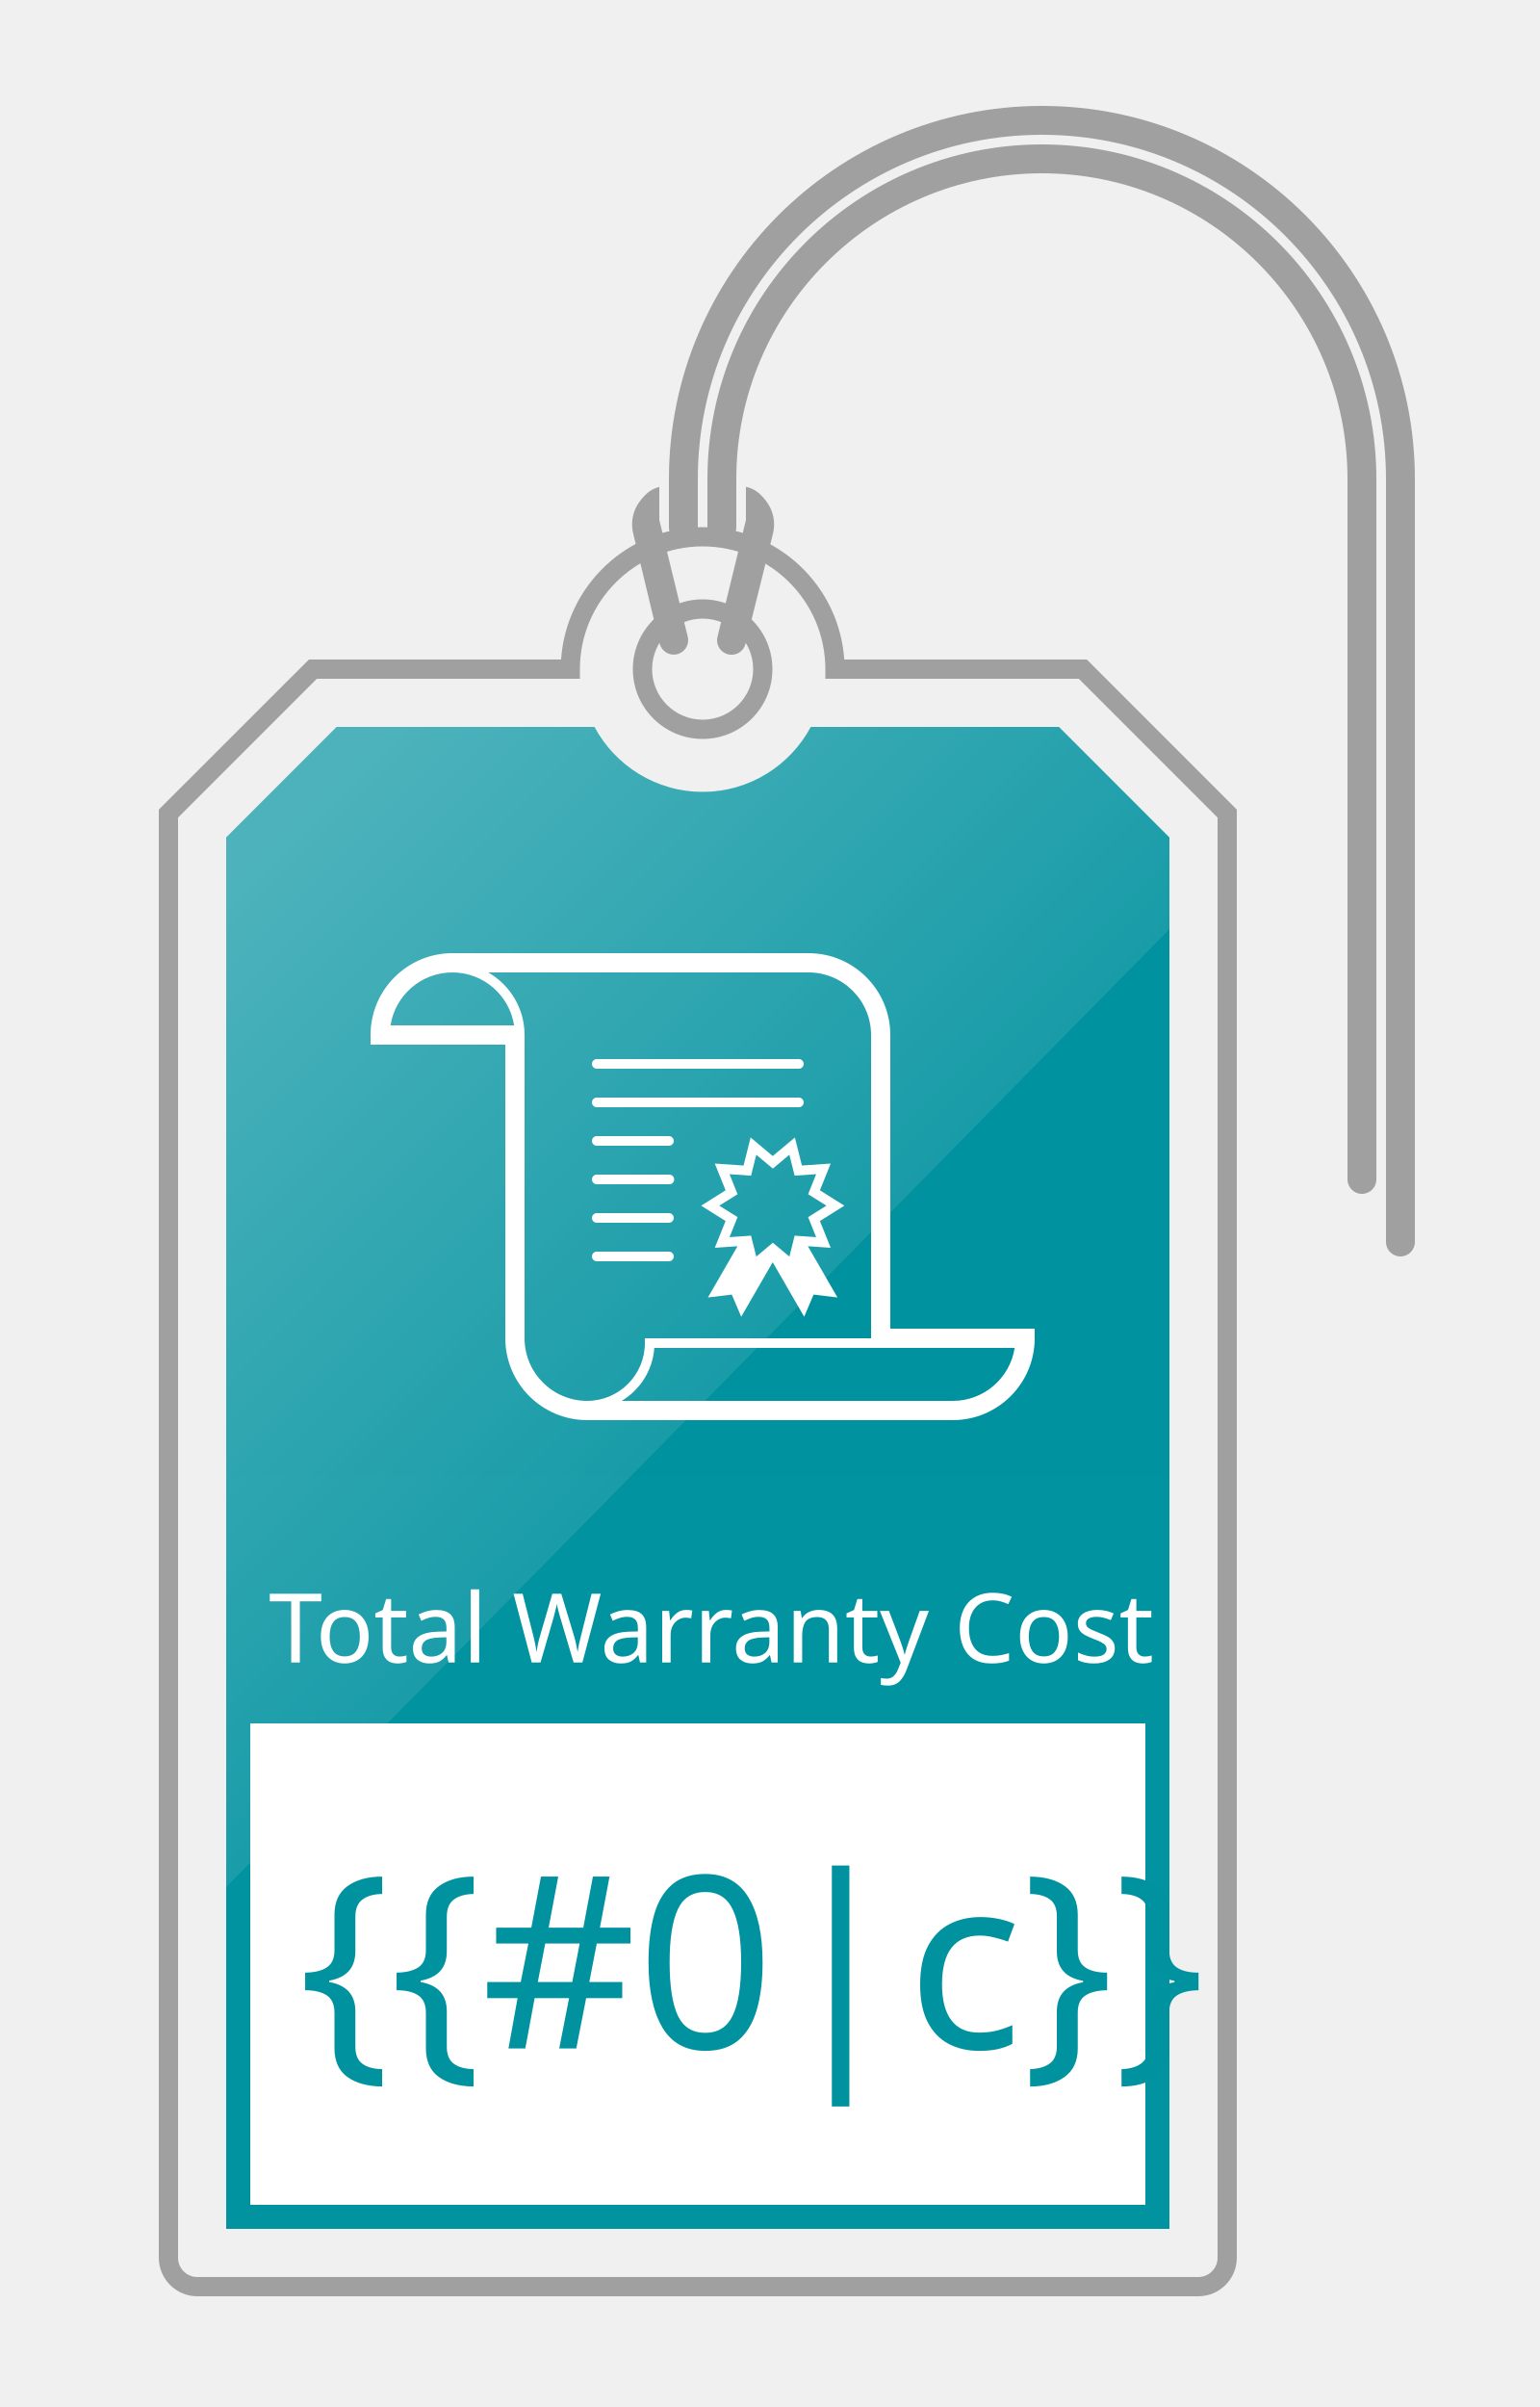
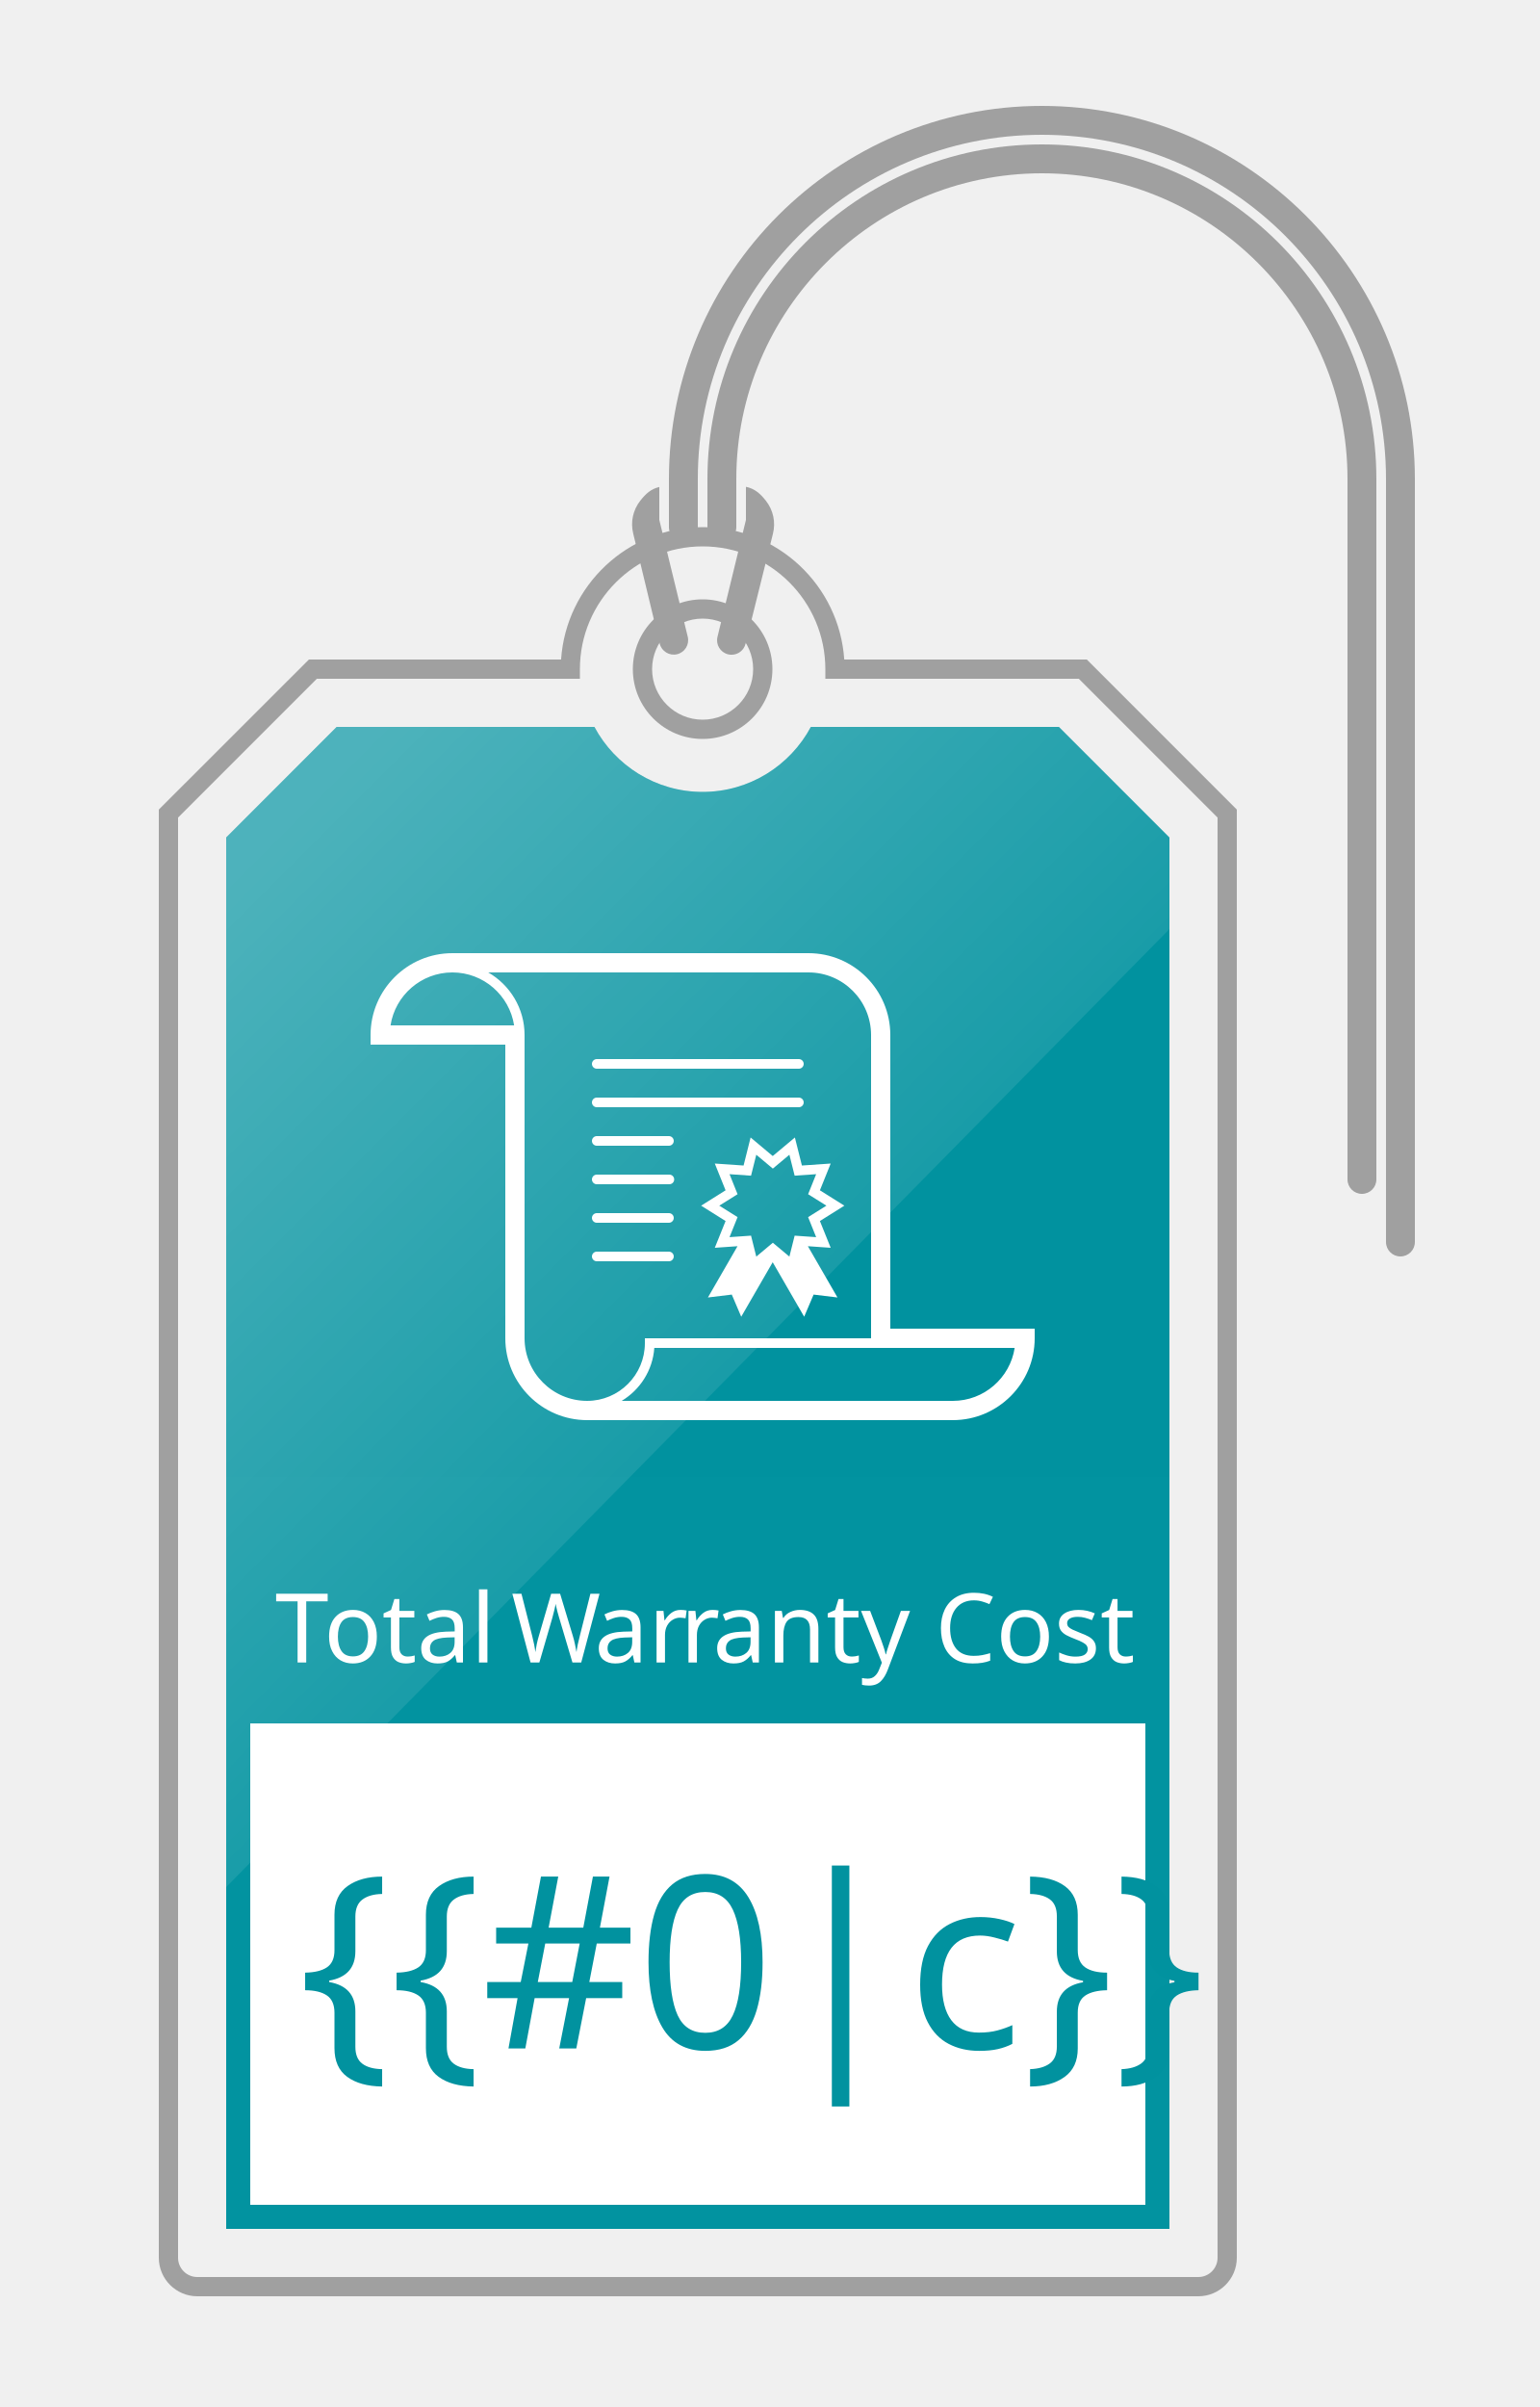
<svg xmlns="http://www.w3.org/2000/svg" version="1.1" id="WarrantyCost_x5F_KeyValue" x="0px" y="0px" viewBox="0 0 320 500" enable-background="new 0 0 320 500" xml:space="preserve">
-   <linearGradient id="colored_background_00000023252771909357844370000012002987747964813237_" gradientUnits="userSpaceOnUse" x1="145" y1="463" x2="145" y2="151">
+   <linearGradient id="colored_background_00000155117034186064982450000001744933585998181504_" gradientUnits="userSpaceOnUse" x1="145" y1="463" x2="145" y2="151">
    <stop offset="1.574796e-03" style="stop-color:#0293A0" />
    <stop offset="1" style="stop-color:#01929F" />
  </linearGradient>
-   <path id="colored_background" fill="url(#colored_background_00000023252771909357844370000012002987747964813237_)" d="M220.03,151  h-51.54c-4.3,8.03-12.77,13.5-22.49,13.5s-18.19-5.47-22.49-13.5H69.97L47,173.97V463h196V173.97L220.03,151z" />
+   <path id="colored_background" fill="url(#colored_background_00000155117034186064982450000001744933585998181504_)" d="M220.03,151  h-51.54c-4.3,8.03-12.77,13.5-22.49,13.5s-18.19-5.47-22.49-13.5H69.97L47,173.97V463h196V173.97L220.03,151z" />
  <rect id="value_string_background" x="52" y="358" fill="#FFFFFF" width="186" height="100" />
  <g id="icon_00000100345571110466601030000013581446502185907377_">
    <path id="outline" fill="#FFFFFF" d="M185,276v-61c0-9.37-7.63-17-17-17H94c-9.37,0-17,7.63-17,17v2h28v61c0,9.37,7.63,17,17,17h76   c9.37,0,17-7.63,17-17v-2H185z M81.15,213c0.96-6.22,6.36-11,12.85-11c6.49,0,11.86,4.78,12.83,11l0,0H81.15z M109,278v-63   c0-5.56-3.05-10.41-7.55-13H168c7.17,0,13,5.83,13,13v63h-47v1c0,6.62-5.38,12-12,12C114.83,291,109,285.17,109,278z M198,291   h-68.82c3.81-2.29,6.45-6.33,6.78-11h74.88C209.88,286.22,204.49,291,198,291z" />
    <path id="seal" fill="#FFFFFF" d="M172.61,259.2l-2.24-5.56l5.08-3.19l-5.08-3.19l2.24-5.56l-5.98,0.41l-1.46-5.82l-4.6,3.85   l-4.6-3.85l-1.46,5.82l-5.98-0.41l2.24,5.56l-5.08,3.19l5.08,3.19l-2.24,5.56l4.72-0.33l-6.15,10.65l4.96-0.6l1.96,4.6l6.54-11.32   l6.54,11.32l1.96-4.6l4.96,0.6l-6.15-10.65L172.61,259.2z M149.46,250.45l3.8-2.38l-1.67-4.16l4.47,0.31l1.09-4.35l3.44,2.88   l3.44-2.88l1.09,4.35l4.47-0.31l-1.67,4.16l3.8,2.38l-3.8,2.38l1.67,4.16l-4.47-0.31l-1.09,4.35l-3.44-2.88l-3.44,2.88l-1.09-4.35   l-4.47,0.31l1.67-4.16L149.46,250.45z" />
    <g id="lines">
      <g>
        <g>
          <path fill="#FFFFFF" d="M139,262h-15c-0.55,0-1-0.45-1-1s0.45-1,1-1h15c0.55,0,1,0.45,1,1S139.55,262,139,262z" />
        </g>
      </g>
      <g>
        <g>
          <path fill="#FFFFFF" d="M139,254h-15c-0.55,0-1-0.45-1-1s0.45-1,1-1h15c0.55,0,1,0.45,1,1S139.55,254,139,254z" />
        </g>
      </g>
      <g>
        <g>
          <path fill="#FFFFFF" d="M139.09,246H124c-0.55,0-1-0.45-1-1s0.45-1,1-1h15.09c0.55,0,1,0.45,1,1S139.64,246,139.09,246z" />
        </g>
      </g>
      <g>
        <g>
          <path fill="#FFFFFF" d="M139,238h-15c-0.55,0-1-0.45-1-1s0.45-1,1-1h15c0.55,0,1,0.45,1,1S139.55,238,139,238z" />
        </g>
      </g>
      <g>
        <g>
          <path fill="#FFFFFF" d="M166,230h-42c-0.55,0-1-0.45-1-1s0.45-1,1-1h42c0.55,0,1,0.45,1,1S166.55,230,166,230z" />
        </g>
      </g>
      <g>
        <g>
          <path fill="#FFFFFF" d="M166,222h-42c-0.55,0-1-0.45-1-1s0.45-1,1-1h42c0.55,0,1,0.45,1,1S166.55,222,166,222z" />
        </g>
      </g>
    </g>
  </g>
  <g id="price_tag_outline">
    <path fill="#A0A0A0" d="M225.83,137h-50.4c-1.03-15.34-13.83-27.5-29.42-27.5s-28.39,12.16-29.42,27.5h-52.4L33,168.17V469   c0,4.41,3.59,8,8,8h208c4.41,0,8-3.59,8-8V168.17L225.83,137z M253,469c0,2.21-1.79,4-4,4H41c-2.21,0-4-1.79-4-4V169.83L65.83,141   h54.67v-2c0-14.06,11.44-25.5,25.5-25.5s25.5,11.44,25.5,25.5v2h52.67L253,169.83V469z" />
    <path fill="#A0A0A0" d="M146,153.5c-8,0-14.5-6.5-14.5-14.5s6.5-14.5,14.5-14.5s14.5,6.5,14.5,14.5S154,153.5,146,153.5z    M146,128.5c-5.79,0-10.5,4.71-10.5,10.5s4.71,10.5,10.5,10.5s10.5-4.71,10.5-10.5S151.79,128.5,146,128.5z" />
  </g>
  <g id="string">
    <path fill="#A0A0A0" d="M155,101.12V108l-5.91,24.28c-0.4,1.61,0.58,3.24,2.19,3.64c0.24,0.06,0.49,0.09,0.73,0.09   c1.35,0,2.57-0.91,2.91-2.28l5.69-22.85c0.6-2.41,0.07-4.91-1.46-6.86C157.96,102.51,156.82,101.51,155,101.12z" />
    <path fill="#A0A0A0" d="M137,108v-6.84c-1.74,0.41-2.8,1.39-3.94,2.83c-1.53,1.94-2.07,4.43-1.49,6.82l5.51,22.88   c0.39,1.61,2.01,2.6,3.62,2.21c1.61-0.39,2.6-2.01,2.21-3.62L137,108z" />
    <path fill="#A0A0A0" d="M216.5,30C178.18,30,147,61.18,147,99.5v10c0,1.66,1.34,3,3,3s3-1.34,3-3v-10c0-35.01,28.49-63.5,63.5-63.5   S280,64.49,280,99.5V245c0,1.66,1.34,3,3,3s3-1.34,3-3V99.5C286,61.18,254.82,30,216.5,30z" />
    <path fill="#A0A0A0" d="M216.5,22C173.77,22,139,56.77,139,99.5v10c0,1.66,1.34,3,3,3s3-1.34,3-3v-10c0-39.43,32.07-71.5,71.5-71.5   S288,60.07,288,99.5V258c0,1.66,1.34,3,3,3s3-1.34,3-3V99.5C294,56.77,259.23,22,216.5,22z" />
  </g>
  <g id="_x7B__x7B_ta:middle_x7D__x7D__00000003080065224974911030000009224034769790341250_">
    <g id="_x7B__x7B__x23_0_x7D__x7D_">
      <text transform="matrix(1 0 0 1 62 425.5219)" fill="#01929F" font-family="'Roboto-Bold'" font-size="50px">{{#0|c}}</text>
    </g>
  </g>
-   <text transform="matrix(1 0 0 1 55.8555 345.3447)" fill="#FFFFFF" font-family="'Roboto-Medium'" font-size="20px">Total Warranty Cost</text>
-   <linearGradient id="shine_00000170249718551106877380000014579817142078119857_" gradientUnits="userSpaceOnUse" x1="46.076" y1="184.248" x2="151.28" y2="289.227">
+   <text transform="matrix(1 0 0 1 57.1787 345.3447)">
+     <tspan x="0" y="0" fill="#FFFFFF" font-family="'Roboto-Medium'" font-size="20px" letter-spacing="-2">T</tspan>
+     <tspan x="10.11" y="0" fill="#FFFFFF" font-family="'Roboto-Medium'" font-size="20px">otal </tspan>
+     <tspan x="49.05" y="0" fill="#FFFFFF" font-family="'Roboto-Medium'" font-size="20px">W</tspan>
+     <tspan x="66.33" y="0" fill="#FFFFFF" font-family="'Roboto-Medium'" font-size="20px">ar</tspan>
+     <tspan x="84.18" y="0" fill="#FFFFFF" font-family="'Roboto-Medium'" font-size="20px">r</tspan>
+     <tspan x="90.92" y="0" fill="#FFFFFF" font-family="'Roboto-Medium'" font-size="20px">anty Cost</tspan>
+   </text>
+   <linearGradient id="shine_00000121976496227980389690000011301640142838566533_" gradientUnits="userSpaceOnUse" x1="46.076" y1="184.248" x2="151.28" y2="289.227">
    <stop offset="0" style="stop-color:#FFFFFF" />
    <stop offset="1" style="stop-color:#FFFFFF;stop-opacity:0.3" />
  </linearGradient>
-   <path id="shine_00000049192913335818573880000002099318800031931063_" opacity="0.3" fill="url(#shine_00000170249718551106877380000014579817142078119857_)" d="  M220.03,151h-51.54c-4.3,8.03-12.77,13.5-22.49,13.5s-18.19-5.47-22.49-13.5H70l-23,22.97V392l196-199v-19.03L220.03,151z" />
+   <path id="shine_00000049192913335818573880000002099318800031931063_" opacity="0.3" fill="url(#shine_00000121976496227980389690000011301640142838566533_)" d="  M220.03,151h-51.54c-4.3,8.03-12.77,13.5-22.49,13.5s-18.19-5.47-22.49-13.5H70l-23,22.97V392l196-199v-19.03L220.03,151z" />
</svg>
